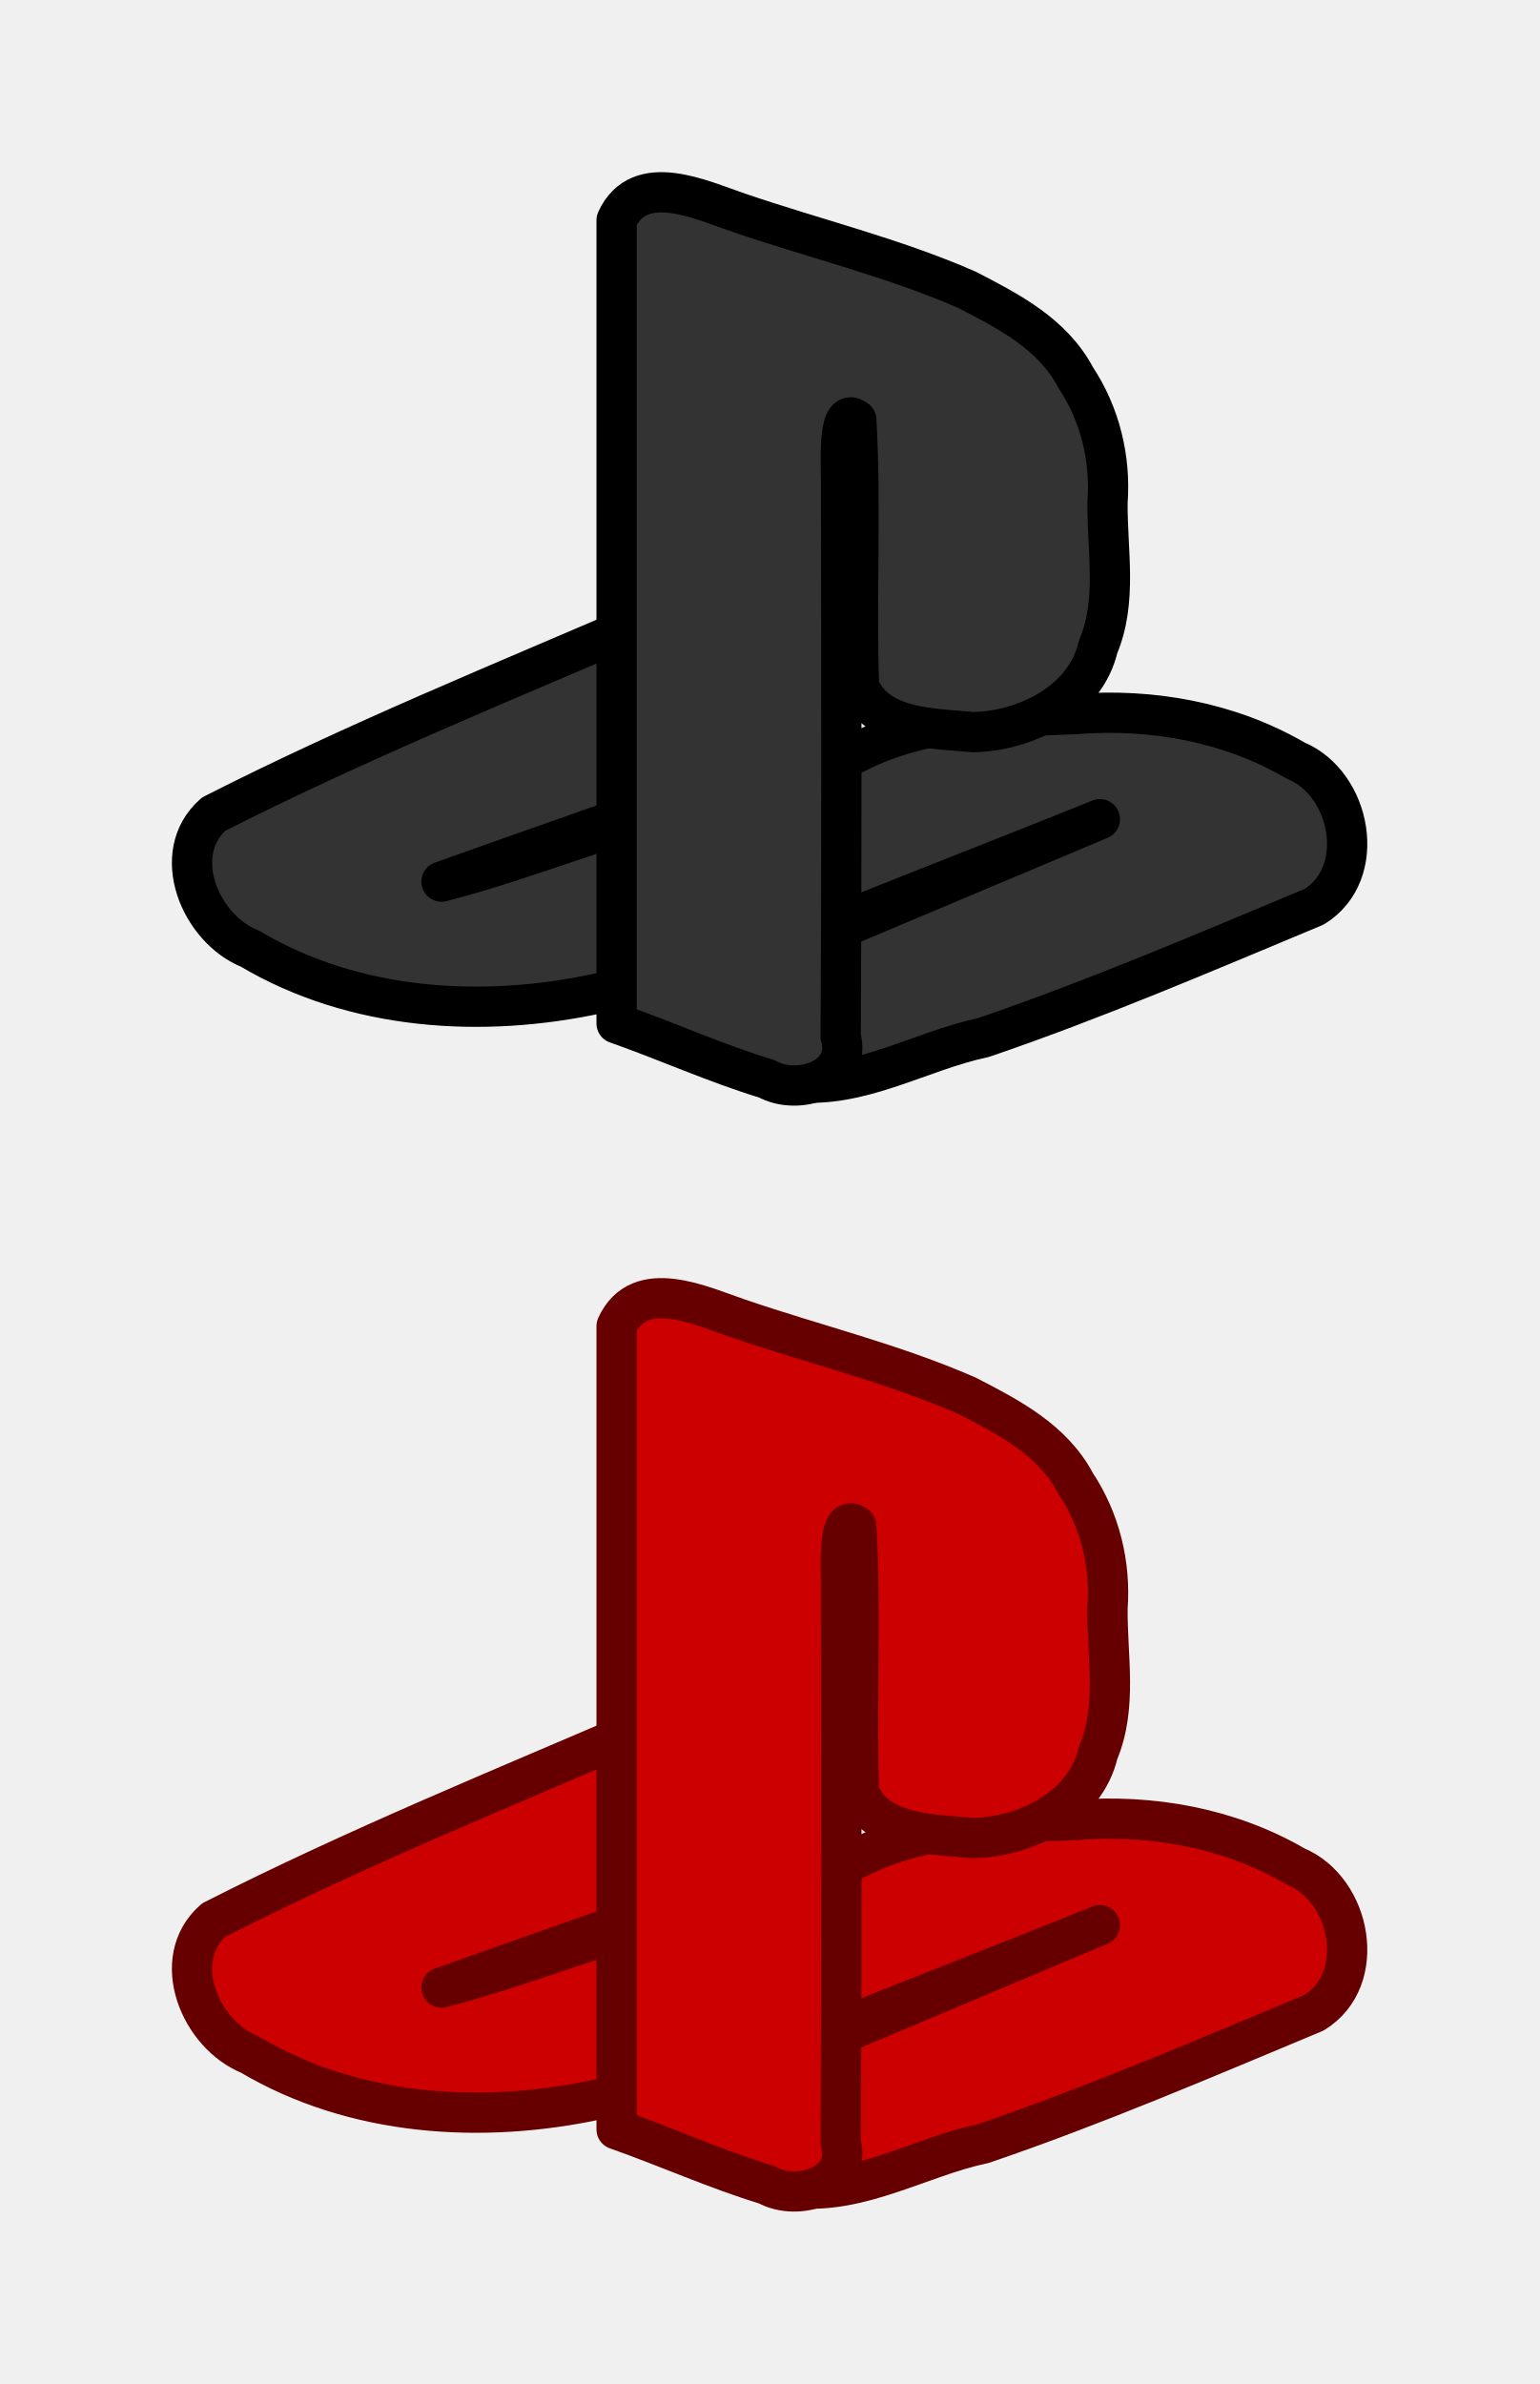
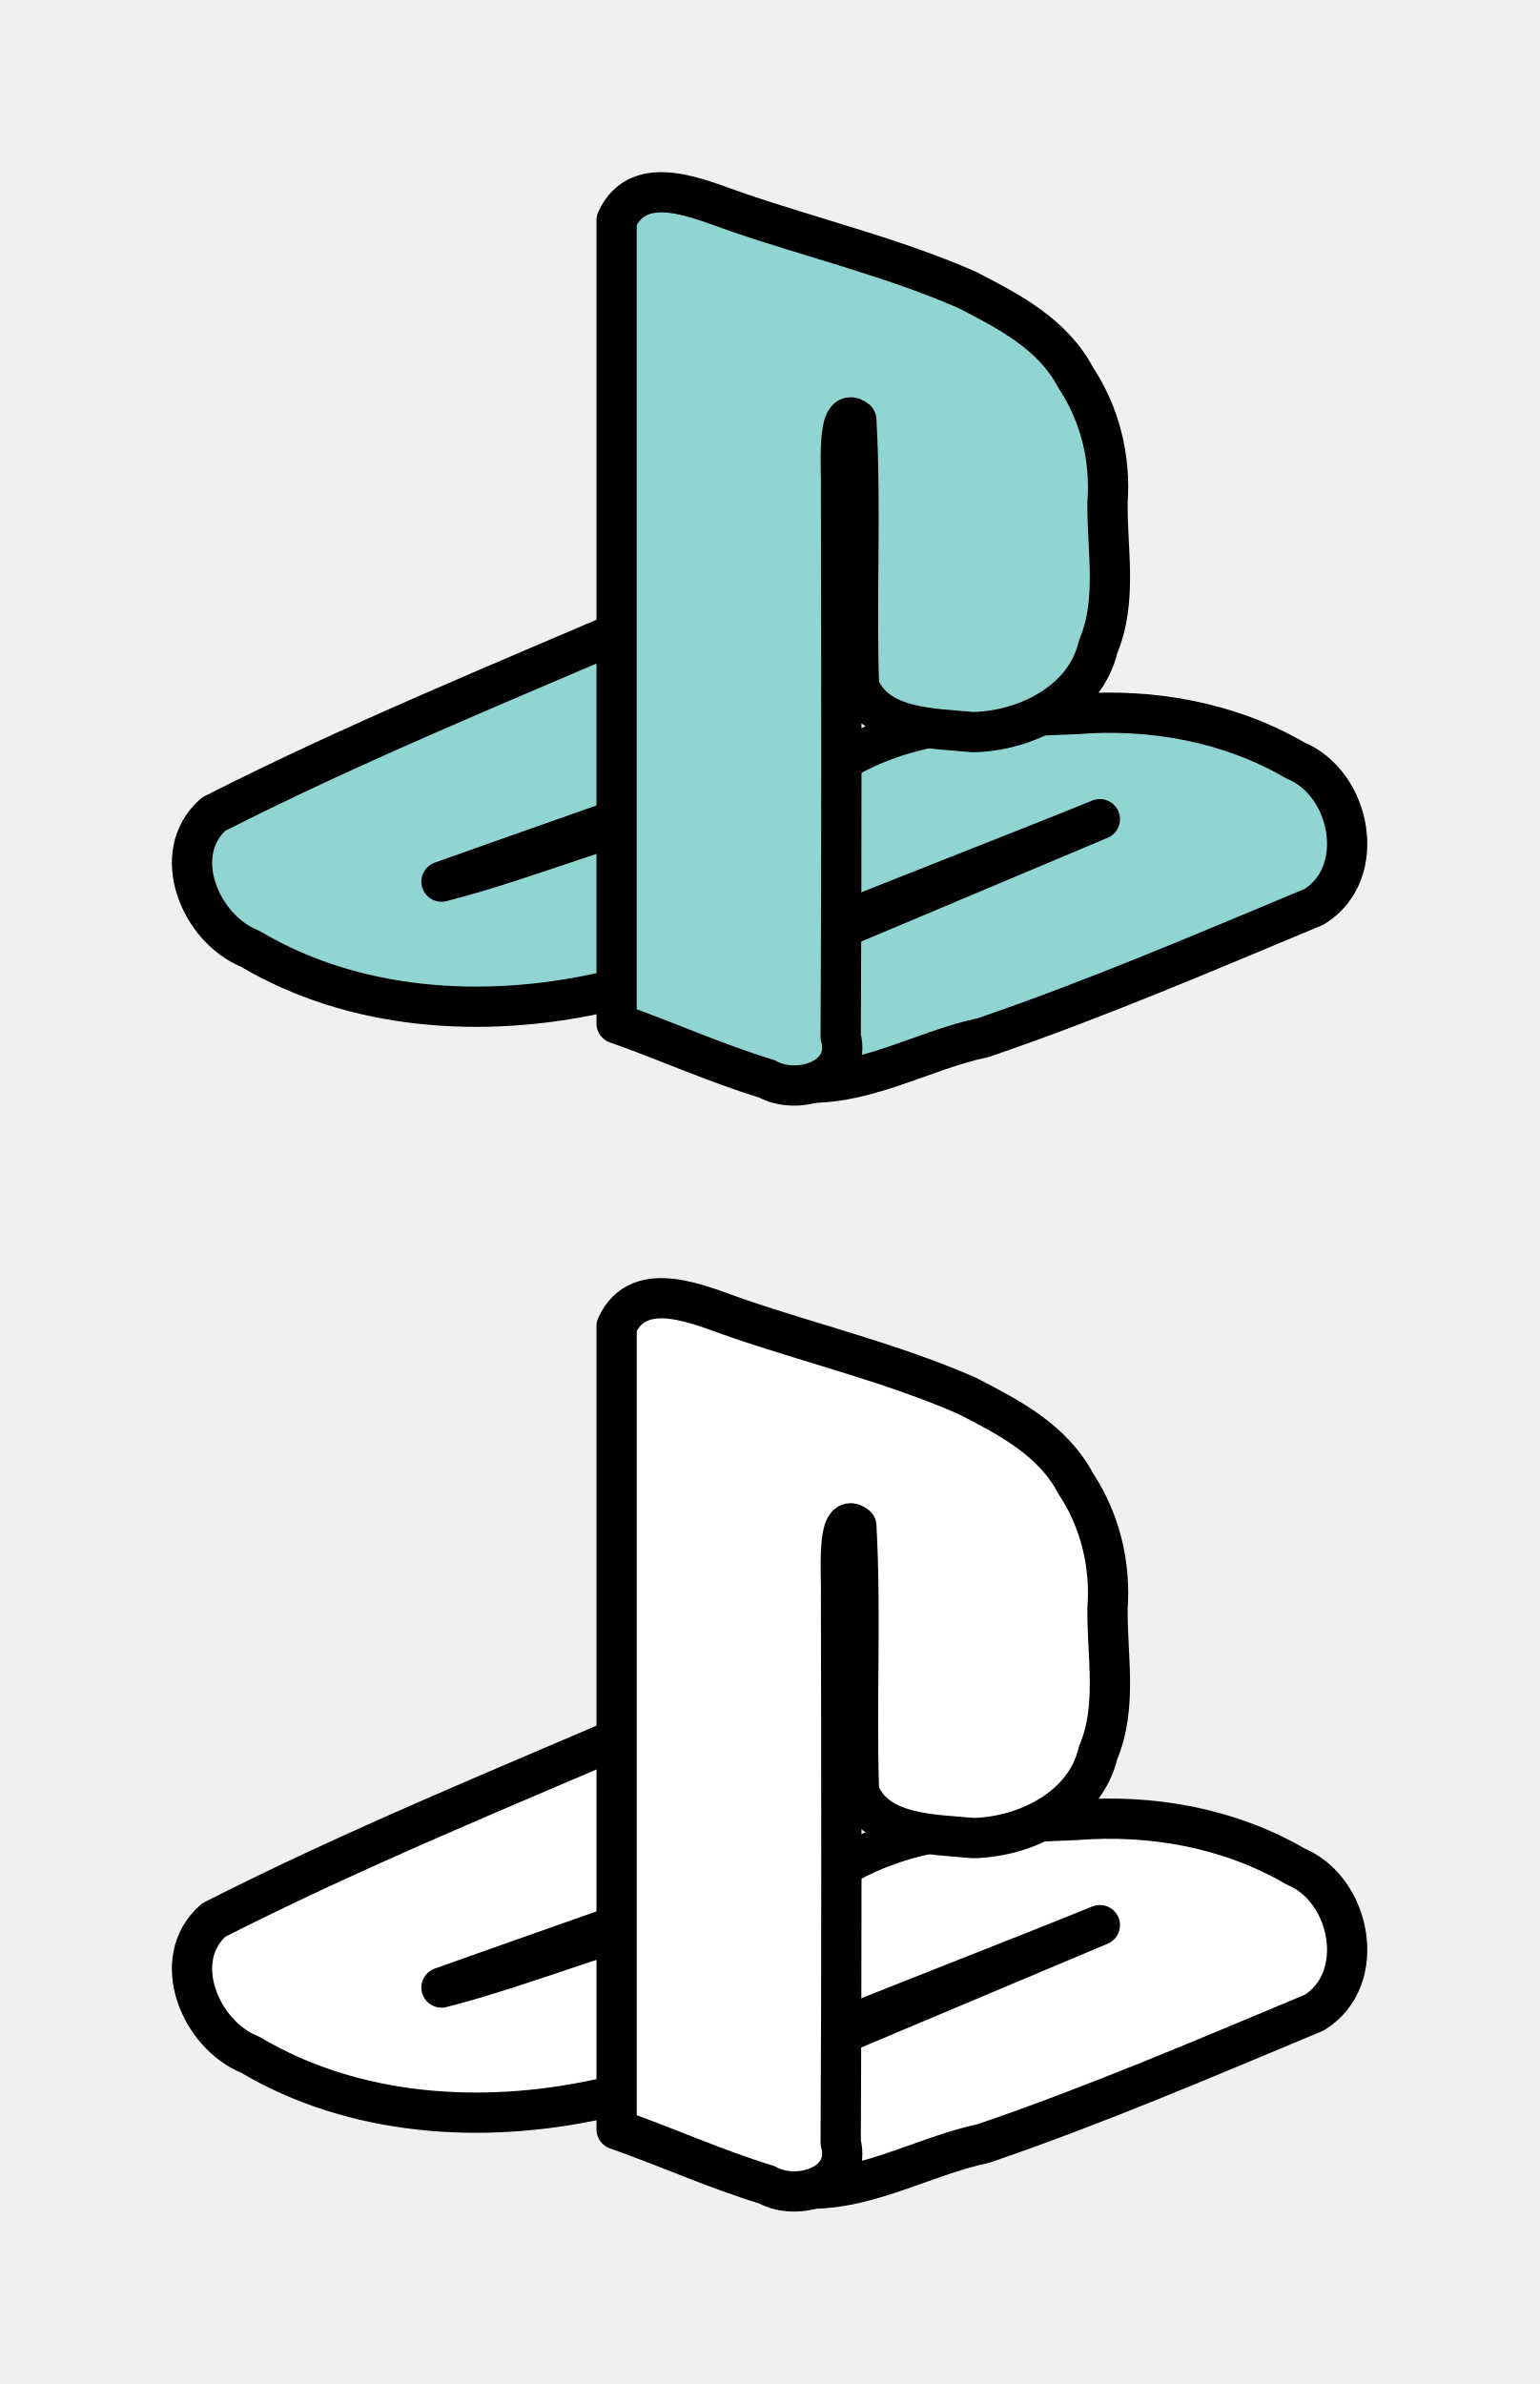
<svg xmlns="http://www.w3.org/2000/svg" width="89.435mm" height="138.498mm" viewBox="0 0 89.435 138.498" version="1.1" id="svg5">
  <defs id="defs2">
    <linearGradient id="linearGradient8705">
      <stop style="stop-color:#0000ff;stop-opacity:1;" offset="0" id="stop8703" />
    </linearGradient>
    <linearGradient id="linearGradient8655">
      <stop style="stop-color:#0000ff;stop-opacity:1;" offset="0" id="stop8653" />
    </linearGradient>
    <linearGradient id="linearGradient8629">
      <stop style="stop-color:#0000ff;stop-opacity:1;" offset="0" id="stop8627" />
    </linearGradient>
    <linearGradient id="linearGradient8541">
      <stop style="stop-color:#000000;stop-opacity:1;" offset="0" id="stop8539" />
    </linearGradient>
  </defs>
  <style type="text/css" id="style2">
	.st0{fill:#61E0DF;}
	.st1{fill:#3ED8D2;}
</style>
  <style type="text/css" id="style2-5">
	.st0{fill:#3ED8D2;}
	.st1{fill:#61E0DF;}
	.st2{opacity:8.000000e-002;}
</style>
  <g id="g949" transform="matrix(3.897845,0,0,3.897845,-498.2326,-404.2213)">
-     <path style="fill:#cc0000;fill-opacity:1;stroke:#660000;stroke-width:0.6;stroke-linecap:round;stroke-linejoin:round;stroke-miterlimit:4;stroke-dasharray:none;stroke-opacity:1" d="m 137.52,129.404 c -2.184,0.943 -4.392,1.839 -6.514,2.918 -0.671,0.592 -0.195,1.71 0.542,2.004 1.552,0.923 3.461,1.042 5.196,0.666 1.093,-0.099 2.16,-0.391 3.146,-0.871 1.437,-0.586 2.887,-1.141 4.326,-1.724 -1.928,0.812 -3.855,1.623 -5.783,2.435 -0.512,0.761 0.561,1.403 1.221,1.479 0.993,0.108 1.88,-0.46 2.824,-0.659 1.673,-0.571 3.301,-1.27 4.931,-1.95 0.812,-0.499 0.552,-1.839 -0.277,-2.18 -0.988,-0.576 -2.147,-0.782 -3.28,-0.692 -1.187,0.05 -2.444,0.069 -3.492,0.703 -0.588,0.339 -1.239,0.535 -1.913,0.597 -1.386,0.264 -2.681,0.848 -4.044,1.197 1.486,-0.529 2.974,-1.049 4.461,-1.575 -0.448,-0.782 -0.896,-1.564 -1.344,-2.346 z" id="path945" />
-     <path style="fill:#cc0000;fill-opacity:1;stroke:#660000;stroke-width:0.6;stroke-linecap:round;stroke-linejoin:round;stroke-miterlimit:4;stroke-dasharray:none;stroke-opacity:1" d="m 137.013,135.441 c 0,-3.991 0,-7.981 0,-11.972 0.34,-0.746 1.263,-0.299 1.825,-0.11 1.13,0.386 2.305,0.669 3.398,1.148 0.623,0.321 1.276,0.657 1.618,1.305 0.365,0.55 0.525,1.208 0.476,1.862 -0.007,0.718 0.149,1.472 -0.14,2.153 -0.19,0.819 -1.083,1.257 -1.865,1.272 -0.587,-0.058 -1.44,-0.038 -1.699,-0.687 -0.045,-1.321 0.034,-2.645 -0.04,-3.966 -0.305,-0.247 -0.217,0.768 -0.228,1.039 0.006,2.718 0.01,5.435 -0.005,8.153 0.172,0.633 -0.644,0.886 -1.102,0.628 -0.761,-0.231 -1.488,-0.562 -2.237,-0.825 z" id="path947" />
+     <path style="fill:#ffffff;fill-opacity:1;stroke:#000000;stroke-width:0.6;stroke-linecap:round;stroke-linejoin:round;stroke-miterlimit:4;stroke-dasharray:none;stroke-opacity:1" d="m 137.52,129.404 c -2.184,0.943 -4.392,1.839 -6.514,2.918 -0.671,0.592 -0.195,1.71 0.542,2.004 1.552,0.923 3.461,1.042 5.196,0.666 1.093,-0.099 2.16,-0.391 3.146,-0.871 1.437,-0.586 2.887,-1.141 4.326,-1.724 -1.928,0.812 -3.855,1.623 -5.783,2.435 -0.512,0.761 0.561,1.403 1.221,1.479 0.993,0.108 1.88,-0.46 2.824,-0.659 1.673,-0.571 3.301,-1.27 4.931,-1.95 0.812,-0.499 0.552,-1.839 -0.277,-2.18 -0.988,-0.576 -2.147,-0.782 -3.28,-0.692 -1.187,0.05 -2.444,0.069 -3.492,0.703 -0.588,0.339 -1.239,0.535 -1.913,0.597 -1.386,0.264 -2.681,0.848 -4.044,1.197 1.486,-0.529 2.974,-1.049 4.461,-1.575 -0.448,-0.782 -0.896,-1.564 -1.344,-2.346 z" id="path945" />
+     <path style="fill:#ffffff;fill-opacity:1;stroke:#000000;stroke-width:0.6;stroke-linecap:round;stroke-linejoin:round;stroke-miterlimit:4;stroke-dasharray:none;stroke-opacity:1" d="m 137.013,135.441 c 0,-3.991 0,-7.981 0,-11.972 0.34,-0.746 1.263,-0.299 1.825,-0.11 1.13,0.386 2.305,0.669 3.398,1.148 0.623,0.321 1.276,0.657 1.618,1.305 0.365,0.55 0.525,1.208 0.476,1.862 -0.007,0.718 0.149,1.472 -0.14,2.153 -0.19,0.819 -1.083,1.257 -1.865,1.272 -0.587,-0.058 -1.44,-0.038 -1.699,-0.687 -0.045,-1.321 0.034,-2.645 -0.04,-3.966 -0.305,-0.247 -0.217,0.768 -0.228,1.039 0.006,2.718 0.01,5.435 -0.005,8.153 0.172,0.633 -0.644,0.886 -1.102,0.628 -0.761,-0.231 -1.488,-0.562 -2.237,-0.825 z" id="path947" />
  </g>
  <g id="g923" transform="matrix(3.897845,0,0,3.897845,-498.2326,-468.4705)" style="display:inline">
-     <path style="fill:#333333;stroke:#000000;stroke-width:0.6;stroke-linecap:round;stroke-linejoin:round;stroke-miterlimit:4;stroke-dasharray:none;stroke-opacity:1" d="m 137.52,129.404 c -2.184,0.943 -4.392,1.839 -6.514,2.918 -0.671,0.592 -0.195,1.71 0.542,2.004 1.552,0.923 3.461,1.042 5.196,0.666 1.093,-0.099 2.16,-0.391 3.146,-0.871 1.437,-0.586 2.887,-1.141 4.326,-1.724 -1.928,0.812 -3.855,1.623 -5.783,2.435 -0.512,0.761 0.561,1.403 1.221,1.479 0.993,0.108 1.88,-0.46 2.824,-0.659 1.673,-0.571 3.301,-1.27 4.931,-1.95 0.812,-0.499 0.552,-1.839 -0.277,-2.18 -0.988,-0.576 -2.147,-0.782 -3.28,-0.692 -1.187,0.05 -2.444,0.069 -3.492,0.703 -0.588,0.339 -1.239,0.535 -1.913,0.597 -1.386,0.264 -2.681,0.848 -4.044,1.197 1.486,-0.529 2.974,-1.049 4.461,-1.575 -0.448,-0.782 -0.896,-1.564 -1.344,-2.346 z" id="path21339" />
-     <path style="fill:#333333;stroke:#000000;stroke-width:0.6;stroke-linecap:round;stroke-linejoin:round;stroke-miterlimit:4;stroke-dasharray:none;stroke-opacity:1" d="m 137.013,135.441 c 0,-3.991 0,-7.981 0,-11.972 0.34,-0.746 1.263,-0.299 1.825,-0.11 1.13,0.386 2.305,0.669 3.398,1.148 0.623,0.321 1.276,0.657 1.618,1.305 0.365,0.55 0.525,1.208 0.476,1.862 -0.007,0.718 0.149,1.472 -0.14,2.153 -0.19,0.819 -1.083,1.257 -1.865,1.272 -0.587,-0.058 -1.44,-0.038 -1.699,-0.687 -0.045,-1.321 0.034,-2.645 -0.04,-3.966 -0.305,-0.247 -0.217,0.768 -0.228,1.039 0.006,2.718 0.01,5.435 -0.005,8.153 0.172,0.633 -0.644,0.886 -1.102,0.628 -0.761,-0.231 -1.488,-0.562 -2.237,-0.825 z" id="path20578" />
+     <path style="fill:#90D5D2;stroke:#000000;stroke-width:0.6;stroke-linecap:round;stroke-linejoin:round;stroke-miterlimit:4;stroke-dasharray:none;stroke-opacity:1" d="m 137.52,129.404 c -2.184,0.943 -4.392,1.839 -6.514,2.918 -0.671,0.592 -0.195,1.71 0.542,2.004 1.552,0.923 3.461,1.042 5.196,0.666 1.093,-0.099 2.16,-0.391 3.146,-0.871 1.437,-0.586 2.887,-1.141 4.326,-1.724 -1.928,0.812 -3.855,1.623 -5.783,2.435 -0.512,0.761 0.561,1.403 1.221,1.479 0.993,0.108 1.88,-0.46 2.824,-0.659 1.673,-0.571 3.301,-1.27 4.931,-1.95 0.812,-0.499 0.552,-1.839 -0.277,-2.18 -0.988,-0.576 -2.147,-0.782 -3.28,-0.692 -1.187,0.05 -2.444,0.069 -3.492,0.703 -0.588,0.339 -1.239,0.535 -1.913,0.597 -1.386,0.264 -2.681,0.848 -4.044,1.197 1.486,-0.529 2.974,-1.049 4.461,-1.575 -0.448,-0.782 -0.896,-1.564 -1.344,-2.346 z" id="path21339" />
+     <path style="fill:#90D5D2;stroke:#000000;stroke-width:0.6;stroke-linecap:round;stroke-linejoin:round;stroke-miterlimit:4;stroke-dasharray:none;stroke-opacity:1" d="m 137.013,135.441 c 0,-3.991 0,-7.981 0,-11.972 0.34,-0.746 1.263,-0.299 1.825,-0.11 1.13,0.386 2.305,0.669 3.398,1.148 0.623,0.321 1.276,0.657 1.618,1.305 0.365,0.55 0.525,1.208 0.476,1.862 -0.007,0.718 0.149,1.472 -0.14,2.153 -0.19,0.819 -1.083,1.257 -1.865,1.272 -0.587,-0.058 -1.44,-0.038 -1.699,-0.687 -0.045,-1.321 0.034,-2.645 -0.04,-3.966 -0.305,-0.247 -0.217,0.768 -0.228,1.039 0.006,2.718 0.01,5.435 -0.005,8.153 0.172,0.633 -0.644,0.886 -1.102,0.628 -0.761,-0.231 -1.488,-0.562 -2.237,-0.825 z" id="path20578" />
  </g>
</svg>
